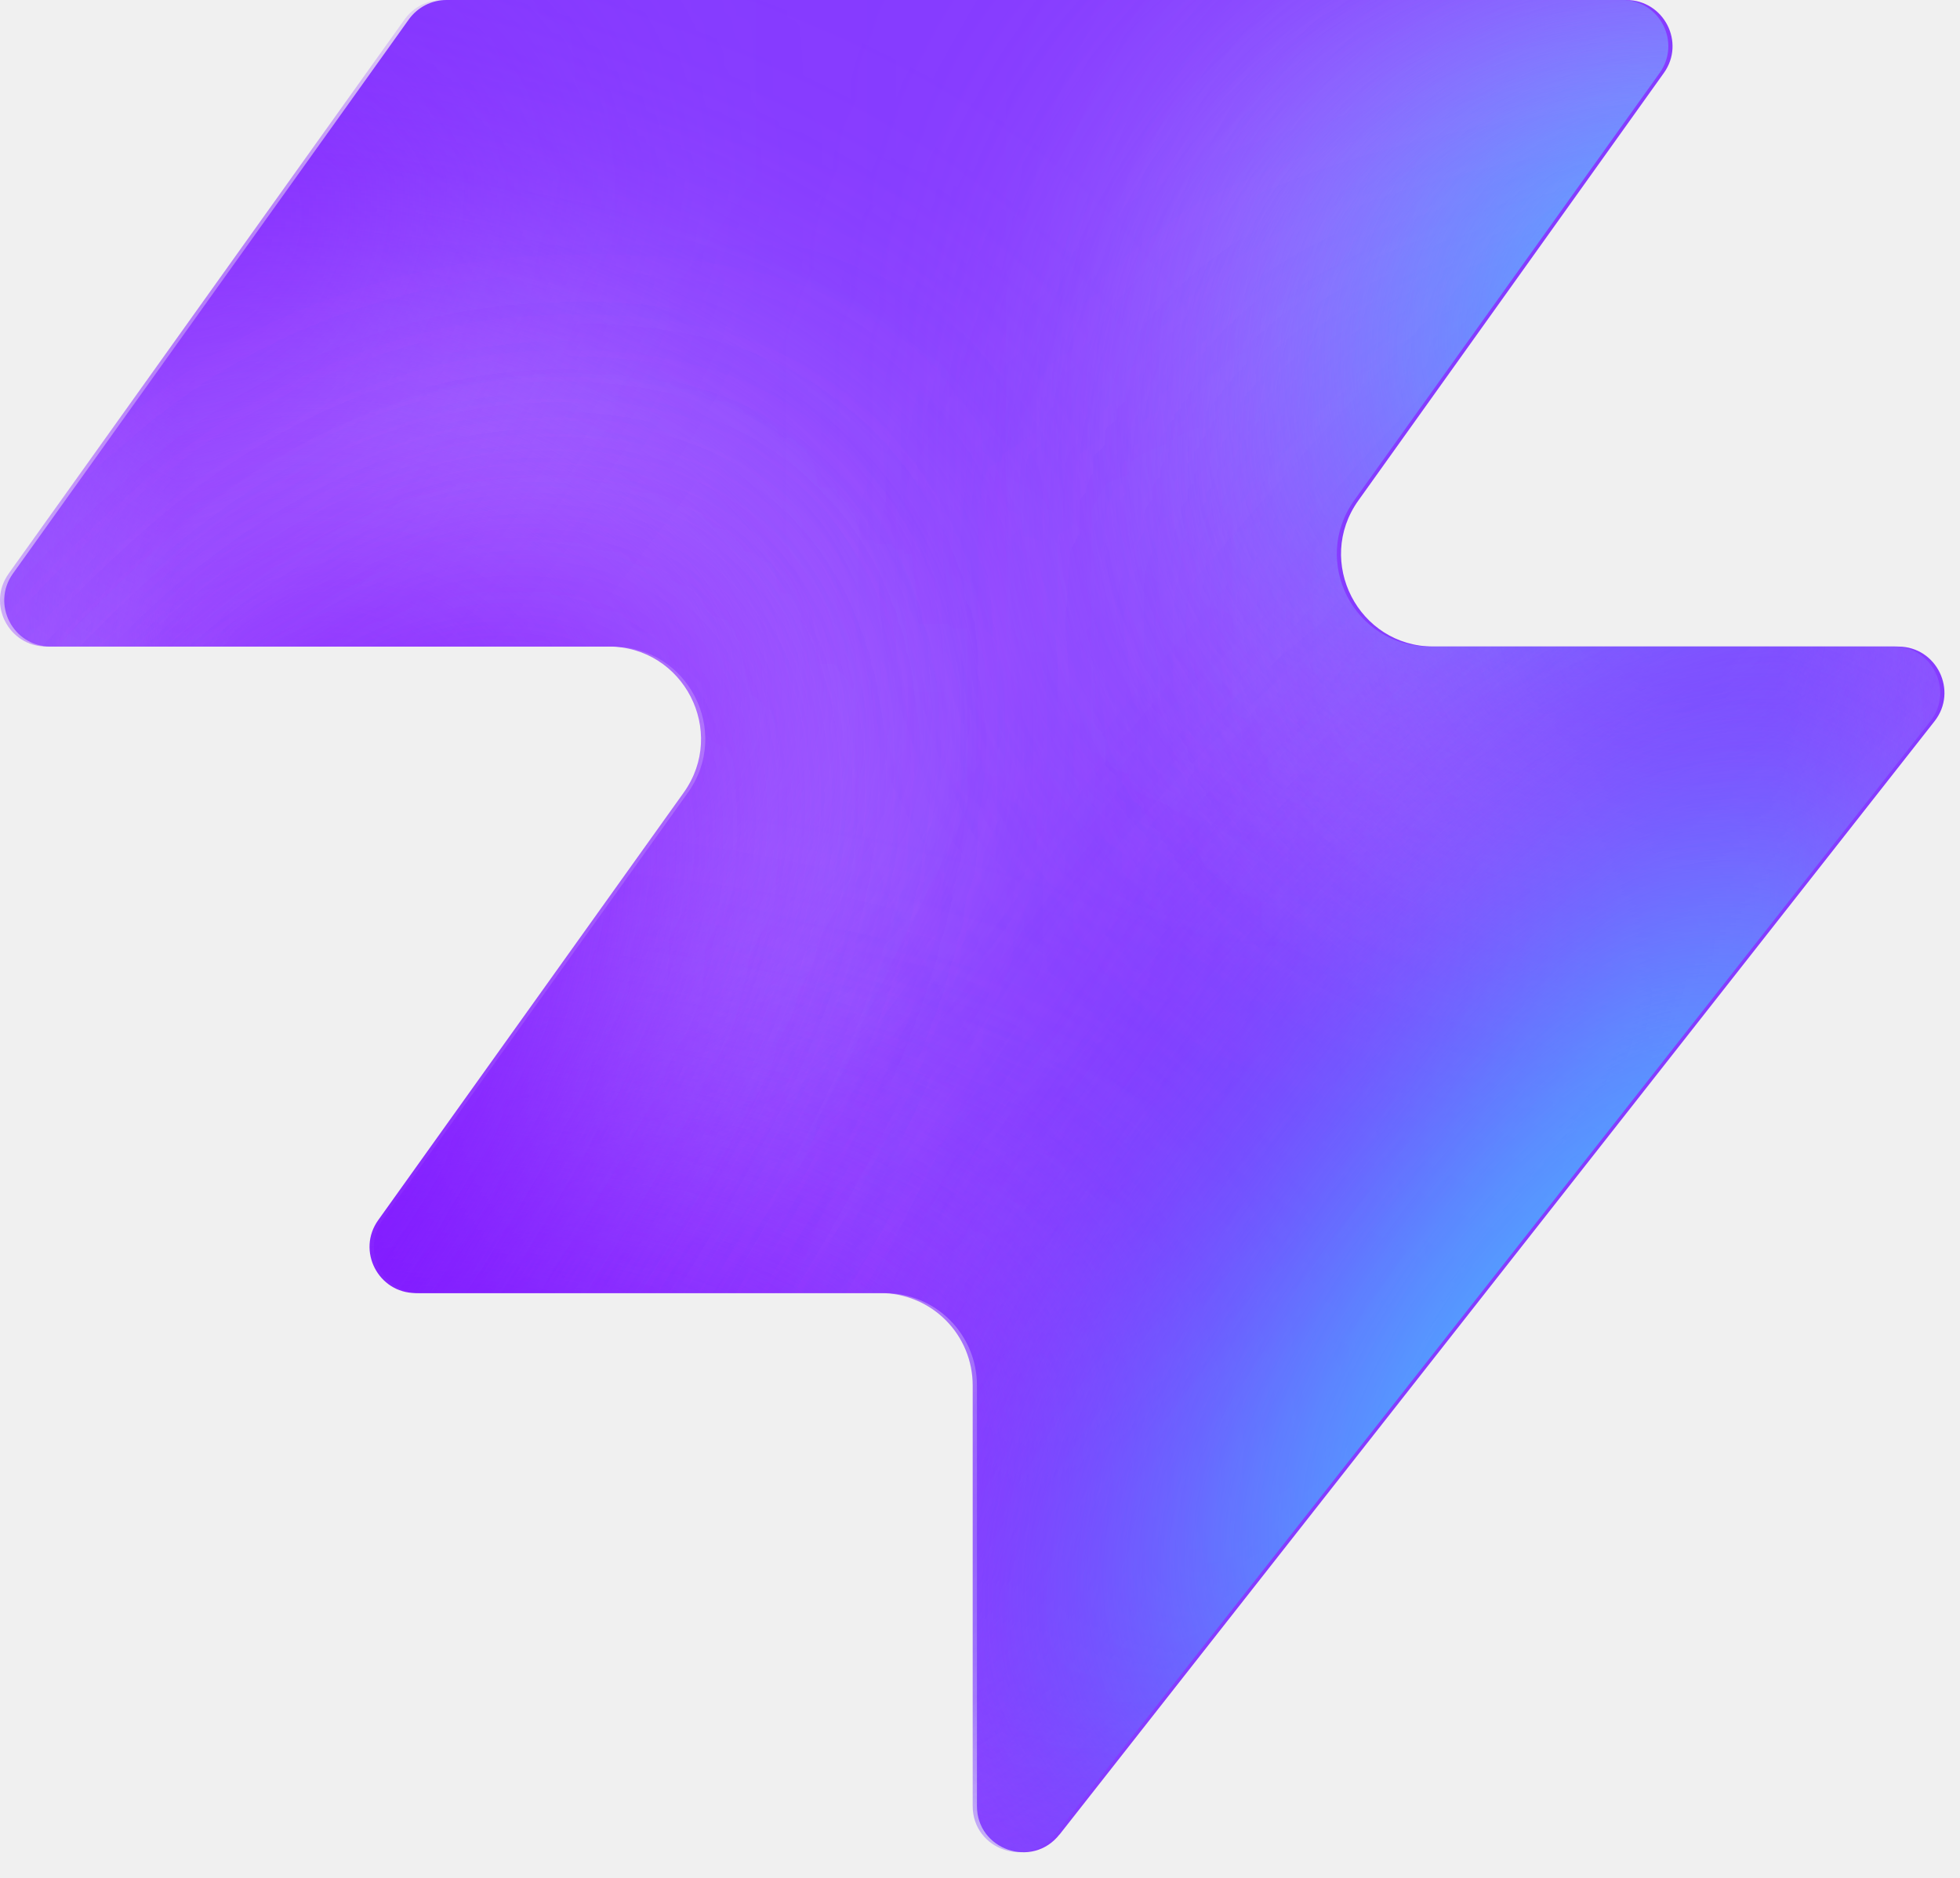
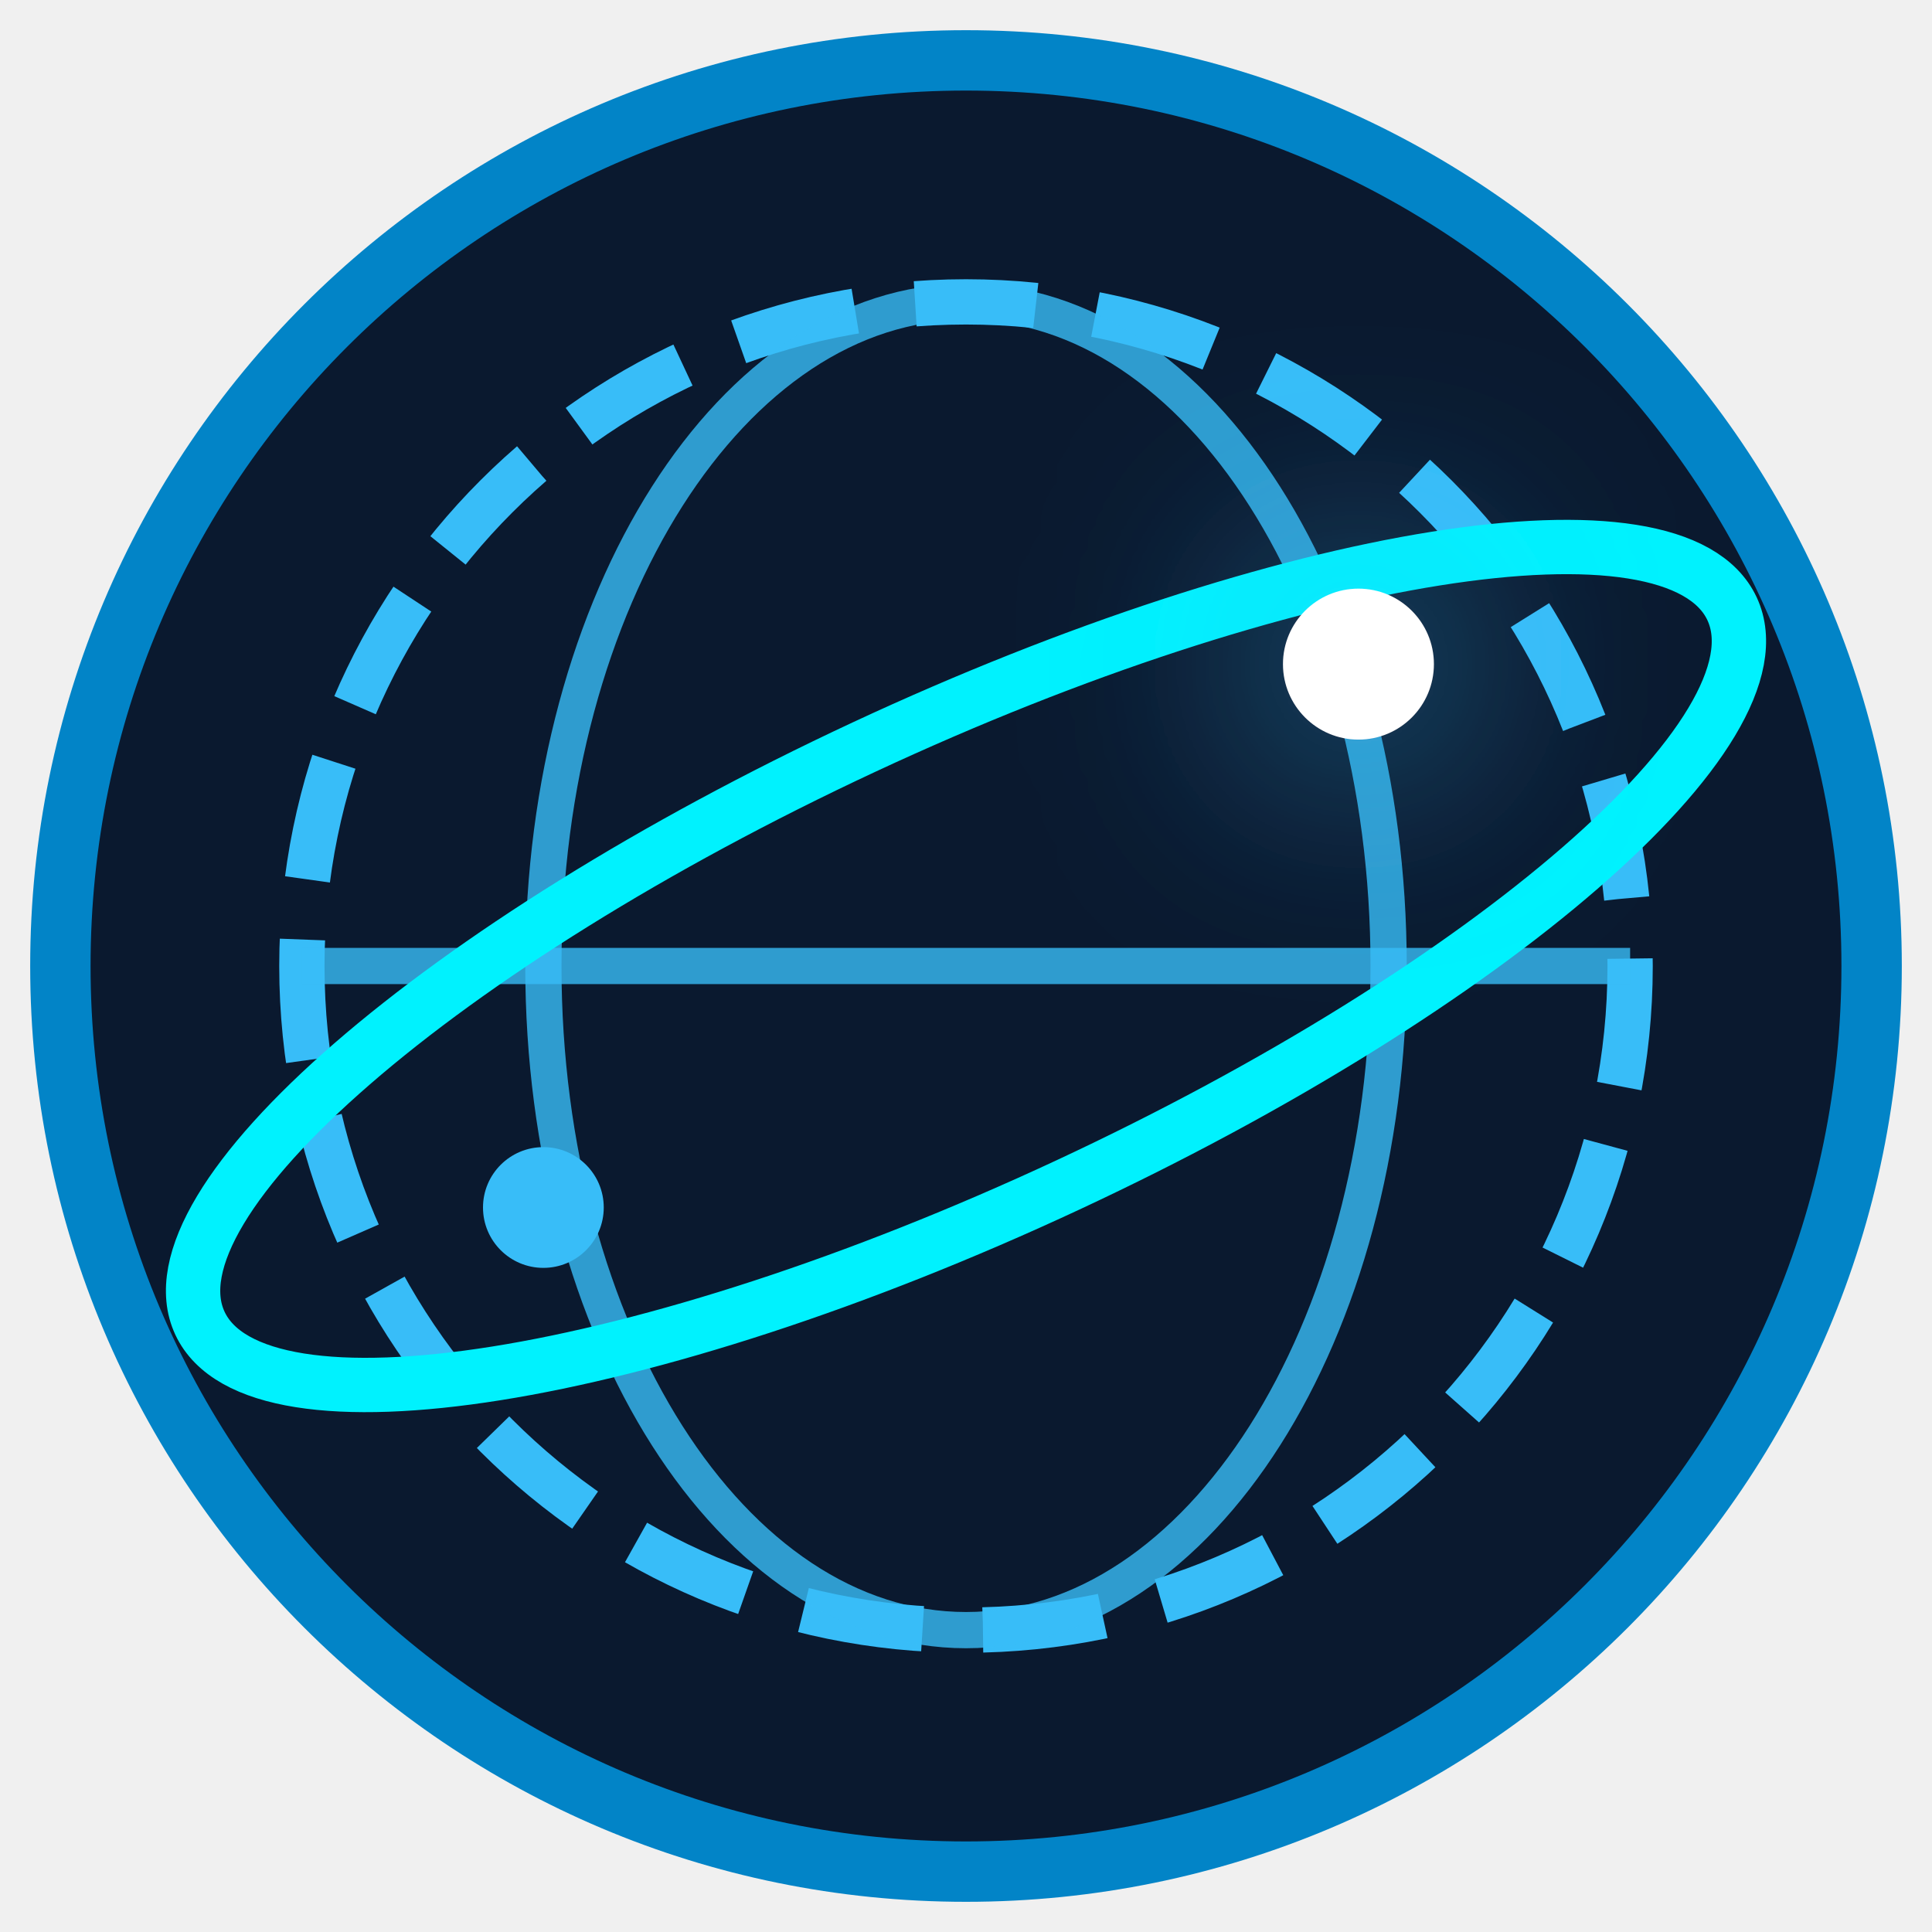
- <svg xmlns="http://www.w3.org/2000/svg" width="48" height="46" fill="none" viewBox="0 0 48 46">
-   <path fill="#863bff" d="M25.946 44.938c-.664.845-2.021.375-2.021-.698V33.937a2.26 2.26 0 0 0-2.262-2.262H10.287c-.92 0-1.456-1.04-.92-1.788l7.48-10.471c1.07-1.497 0-3.578-1.842-3.578H1.237c-.92 0-1.456-1.04-.92-1.788L10.013.474c.214-.297.556-.474.92-.474h28.894c.92 0 1.456 1.04.92 1.788l-7.48 10.471c-1.07 1.498 0 3.579 1.842 3.579h11.377c.943 0 1.473 1.088.89 1.83L25.947 44.94z" style="fill:#863bff;fill:color(display-p3 .525 .23 1);fill-opacity:1" />
-   <mask id="a" width="48" height="46" x="0" y="0" maskUnits="userSpaceOnUse" style="mask-type:alpha">
-     <path fill="#000" d="M25.842 44.938c-.664.844-2.021.375-2.021-.698V33.937a2.26 2.26 0 0 0-2.262-2.262H10.183c-.92 0-1.456-1.04-.92-1.788l7.48-10.471c1.07-1.498 0-3.579-1.842-3.579H1.133c-.92 0-1.456-1.04-.92-1.787L9.91.473c.214-.297.556-.474.92-.474h28.894c.92 0 1.456 1.04.92 1.788l-7.48 10.471c-1.07 1.498 0 3.578 1.842 3.578h11.377c.943 0 1.473 1.088.89 1.832L25.843 44.94z" style="fill:#000;fill-opacity:1" />
-   </mask>
-   <g mask="url(#a)">
-     <g filter="url(#b)">
-       <ellipse cx="5.508" cy="14.704" fill="#ede6ff" rx="5.508" ry="14.704" style="fill:#ede6ff;fill:color(display-p3 .927 .903 1);fill-opacity:1" transform="matrix(.00324 1 1 -.00324 -4.47 31.516)" />
-     </g>
-     <g filter="url(#c)">
-       <ellipse cx="10.399" cy="29.851" fill="#ede6ff" rx="10.399" ry="29.851" style="fill:#ede6ff;fill:color(display-p3 .927 .903 1);fill-opacity:1" transform="matrix(.00324 1 1 -.00324 -39.328 7.883)" />
-     </g>
-     <g filter="url(#d)">
-       <ellipse cx="5.508" cy="30.487" fill="#7e14ff" rx="5.508" ry="30.487" style="fill:#7e14ff;fill:color(display-p3 .492 .077 1);fill-opacity:1" transform="rotate(89.814 -25.913 -14.639)scale(1 -1)" />
-     </g>
-     <g filter="url(#e)">
-       <ellipse cx="5.508" cy="30.599" fill="#7e14ff" rx="5.508" ry="30.599" style="fill:#7e14ff;fill:color(display-p3 .492 .077 1);fill-opacity:1" transform="rotate(89.814 -32.644 -3.334)scale(1 -1)" />
-     </g>
-     <g filter="url(#f)">
-       <ellipse cx="5.508" cy="30.599" fill="#7e14ff" rx="5.508" ry="30.599" style="fill:#7e14ff;fill:color(display-p3 .492 .077 1);fill-opacity:1" transform="matrix(.00324 1 1 -.00324 -34.34 30.47)" />
-     </g>
-     <g filter="url(#g)">
-       <ellipse cx="14.072" cy="22.078" fill="#ede6ff" rx="14.072" ry="22.078" style="fill:#ede6ff;fill:color(display-p3 .927 .903 1);fill-opacity:1" transform="rotate(93.35 24.506 48.493)scale(-1 1)" />
-     </g>
-     <g filter="url(#h)">
-       <ellipse cx="3.47" cy="21.501" fill="#7e14ff" rx="3.47" ry="21.501" style="fill:#7e14ff;fill:color(display-p3 .492 .077 1);fill-opacity:1" transform="rotate(89.009 28.708 47.59)scale(-1 1)" />
-     </g>
-     <g filter="url(#i)">
-       <ellipse cx="3.47" cy="21.501" fill="#7e14ff" rx="3.47" ry="21.501" style="fill:#7e14ff;fill:color(display-p3 .492 .077 1);fill-opacity:1" transform="rotate(89.009 28.708 47.59)scale(-1 1)" />
-     </g>
-     <g filter="url(#j)">
-       <ellipse cx=".387" cy="8.972" fill="#7e14ff" rx="4.407" ry="29.108" style="fill:#7e14ff;fill:color(display-p3 .492 .077 1);fill-opacity:1" transform="rotate(39.51 .387 8.972)" />
-     </g>
-     <g filter="url(#k)">
-       <ellipse cx="47.523" cy="-6.092" fill="#7e14ff" rx="4.407" ry="29.108" style="fill:#7e14ff;fill:color(display-p3 .492 .077 1);fill-opacity:1" transform="rotate(37.892 47.523 -6.092)" />
-     </g>
-     <g filter="url(#l)">
-       <ellipse cx="41.412" cy="6.333" fill="#47bfff" rx="5.971" ry="9.665" style="fill:#47bfff;fill:color(display-p3 .28 .748 1);fill-opacity:1" transform="rotate(37.892 41.412 6.333)" />
-     </g>
-     <g filter="url(#m)">
-       <ellipse cx="-1.879" cy="38.332" fill="#7e14ff" rx="4.407" ry="29.108" style="fill:#7e14ff;fill:color(display-p3 .492 .077 1);fill-opacity:1" transform="rotate(37.892 -1.88 38.332)" />
-     </g>
-     <g filter="url(#n)">
-       <ellipse cx="-1.879" cy="38.332" fill="#7e14ff" rx="4.407" ry="29.108" style="fill:#7e14ff;fill:color(display-p3 .492 .077 1);fill-opacity:1" transform="rotate(37.892 -1.88 38.332)" />
-     </g>
-     <g filter="url(#o)">
-       <ellipse cx="35.651" cy="29.907" fill="#7e14ff" rx="4.407" ry="29.108" style="fill:#7e14ff;fill:color(display-p3 .492 .077 1);fill-opacity:1" transform="rotate(37.892 35.651 29.907)" />
-     </g>
-     <g filter="url(#p)">
-       <ellipse cx="38.418" cy="32.4" fill="#47bfff" rx="5.971" ry="15.297" style="fill:#47bfff;fill:color(display-p3 .28 .748 1);fill-opacity:1" transform="rotate(37.892 38.418 32.4)" />
-     </g>
-   </g>
-   <defs>
-     <filter id="b" width="60.045" height="41.654" x="-19.77" y="16.149" color-interpolation-filters="sRGB" filterUnits="userSpaceOnUse">
-       <feFlood flood-opacity="0" result="BackgroundImageFix" />
-       <feBlend in="SourceGraphic" in2="BackgroundImageFix" result="shape" />
-       <feGaussianBlur result="effect1_foregroundBlur_2002_17158" stdDeviation="7.659" />
-     </filter>
-     <filter id="c" width="90.34" height="51.437" x="-54.613" y="-7.533" color-interpolation-filters="sRGB" filterUnits="userSpaceOnUse">
-       <feFlood flood-opacity="0" result="BackgroundImageFix" />
-       <feBlend in="SourceGraphic" in2="BackgroundImageFix" result="shape" />
-       <feGaussianBlur result="effect1_foregroundBlur_2002_17158" stdDeviation="7.659" />
-     </filter>
-     <filter id="d" width="79.355" height="29.4" x="-49.64" y="2.03" color-interpolation-filters="sRGB" filterUnits="userSpaceOnUse">
-       <feFlood flood-opacity="0" result="BackgroundImageFix" />
-       <feBlend in="SourceGraphic" in2="BackgroundImageFix" result="shape" />
-       <feGaussianBlur result="effect1_foregroundBlur_2002_17158" stdDeviation="4.596" />
-     </filter>
-     <filter id="e" width="79.579" height="29.4" x="-45.045" y="20.029" color-interpolation-filters="sRGB" filterUnits="userSpaceOnUse">
-       <feFlood flood-opacity="0" result="BackgroundImageFix" />
-       <feBlend in="SourceGraphic" in2="BackgroundImageFix" result="shape" />
-       <feGaussianBlur result="effect1_foregroundBlur_2002_17158" stdDeviation="4.596" />
-     </filter>
-     <filter id="f" width="79.579" height="29.4" x="-43.513" y="21.178" color-interpolation-filters="sRGB" filterUnits="userSpaceOnUse">
-       <feFlood flood-opacity="0" result="BackgroundImageFix" />
-       <feBlend in="SourceGraphic" in2="BackgroundImageFix" result="shape" />
-       <feGaussianBlur result="effect1_foregroundBlur_2002_17158" stdDeviation="4.596" />
-     </filter>
-     <filter id="g" width="74.749" height="58.852" x="15.756" y="-17.901" color-interpolation-filters="sRGB" filterUnits="userSpaceOnUse">
-       <feFlood flood-opacity="0" result="BackgroundImageFix" />
-       <feBlend in="SourceGraphic" in2="BackgroundImageFix" result="shape" />
-       <feGaussianBlur result="effect1_foregroundBlur_2002_17158" stdDeviation="7.659" />
-     </filter>
-     <filter id="h" width="61.377" height="25.362" x="23.548" y="2.284" color-interpolation-filters="sRGB" filterUnits="userSpaceOnUse">
-       <feFlood flood-opacity="0" result="BackgroundImageFix" />
-       <feBlend in="SourceGraphic" in2="BackgroundImageFix" result="shape" />
-       <feGaussianBlur result="effect1_foregroundBlur_2002_17158" stdDeviation="4.596" />
-     </filter>
-     <filter id="i" width="61.377" height="25.362" x="23.548" y="2.284" color-interpolation-filters="sRGB" filterUnits="userSpaceOnUse">
-       <feFlood flood-opacity="0" result="BackgroundImageFix" />
-       <feBlend in="SourceGraphic" in2="BackgroundImageFix" result="shape" />
-       <feGaussianBlur result="effect1_foregroundBlur_2002_17158" stdDeviation="4.596" />
-     </filter>
-     <filter id="j" width="56.045" height="63.649" x="-27.636" y="-22.853" color-interpolation-filters="sRGB" filterUnits="userSpaceOnUse">
-       <feFlood flood-opacity="0" result="BackgroundImageFix" />
-       <feBlend in="SourceGraphic" in2="BackgroundImageFix" result="shape" />
-       <feGaussianBlur result="effect1_foregroundBlur_2002_17158" stdDeviation="4.596" />
-     </filter>
-     <filter id="k" width="54.814" height="64.646" x="20.116" y="-38.415" color-interpolation-filters="sRGB" filterUnits="userSpaceOnUse">
-       <feFlood flood-opacity="0" result="BackgroundImageFix" />
-       <feBlend in="SourceGraphic" in2="BackgroundImageFix" result="shape" />
-       <feGaussianBlur result="effect1_foregroundBlur_2002_17158" stdDeviation="4.596" />
-     </filter>
-     <filter id="l" width="33.541" height="35.313" x="24.641" y="-11.323" color-interpolation-filters="sRGB" filterUnits="userSpaceOnUse">
-       <feFlood flood-opacity="0" result="BackgroundImageFix" />
-       <feBlend in="SourceGraphic" in2="BackgroundImageFix" result="shape" />
-       <feGaussianBlur result="effect1_foregroundBlur_2002_17158" stdDeviation="4.596" />
-     </filter>
-     <filter id="m" width="54.814" height="64.646" x="-29.286" y="6.009" color-interpolation-filters="sRGB" filterUnits="userSpaceOnUse">
-       <feFlood flood-opacity="0" result="BackgroundImageFix" />
-       <feBlend in="SourceGraphic" in2="BackgroundImageFix" result="shape" />
-       <feGaussianBlur result="effect1_foregroundBlur_2002_17158" stdDeviation="4.596" />
-     </filter>
-     <filter id="n" width="54.814" height="64.646" x="-29.286" y="6.009" color-interpolation-filters="sRGB" filterUnits="userSpaceOnUse">
-       <feFlood flood-opacity="0" result="BackgroundImageFix" />
-       <feBlend in="SourceGraphic" in2="BackgroundImageFix" result="shape" />
-       <feGaussianBlur result="effect1_foregroundBlur_2002_17158" stdDeviation="4.596" />
-     </filter>
-     <filter id="o" width="54.814" height="64.646" x="8.244" y="-2.416" color-interpolation-filters="sRGB" filterUnits="userSpaceOnUse">
-       <feFlood flood-opacity="0" result="BackgroundImageFix" />
-       <feBlend in="SourceGraphic" in2="BackgroundImageFix" result="shape" />
-       <feGaussianBlur result="effect1_foregroundBlur_2002_17158" stdDeviation="4.596" />
-     </filter>
-     <filter id="p" width="39.409" height="43.623" x="18.713" y="10.588" color-interpolation-filters="sRGB" filterUnits="userSpaceOnUse">
-       <feFlood flood-opacity="0" result="BackgroundImageFix" />
-       <feBlend in="SourceGraphic" in2="BackgroundImageFix" result="shape" />
-       <feGaussianBlur result="effect1_foregroundBlur_2002_17158" stdDeviation="4.596" />
-     </filter>
-   </defs>
+ <svg xmlns="http://www.w3.org/2000/svg" viewBox="0 0 64 64" fill="none">
+   <circle cx="32" cy="32" r="30" fill="#0a192f" stroke="#0284c7" stroke-width="2" />
+   <circle cx="32" cy="32" r="22" stroke="#38bdf8" stroke-width="1.5" stroke-dasharray="4 2" />
+   <ellipse cx="32" cy="32" rx="14" ry="22" stroke="#38bdf8" stroke-width="1.2" opacity="0.8" />
+   <line x1="10" y1="32" x2="54" y2="32" stroke="#38bdf8" stroke-width="1.2" opacity="0.8" />
+   <ellipse cx="32" cy="32" rx="28" ry="8" stroke="#00f2fe" stroke-width="1.8" transform="rotate(-25 32 32)" />
+   <circle cx="45" cy="22" r="2.5" fill="#ffffff" filter="drop-shadow(0 0 4px #38bdf8)" />
+   <circle cx="18" cy="40" r="2" fill="#38bdf8" />
</svg>
